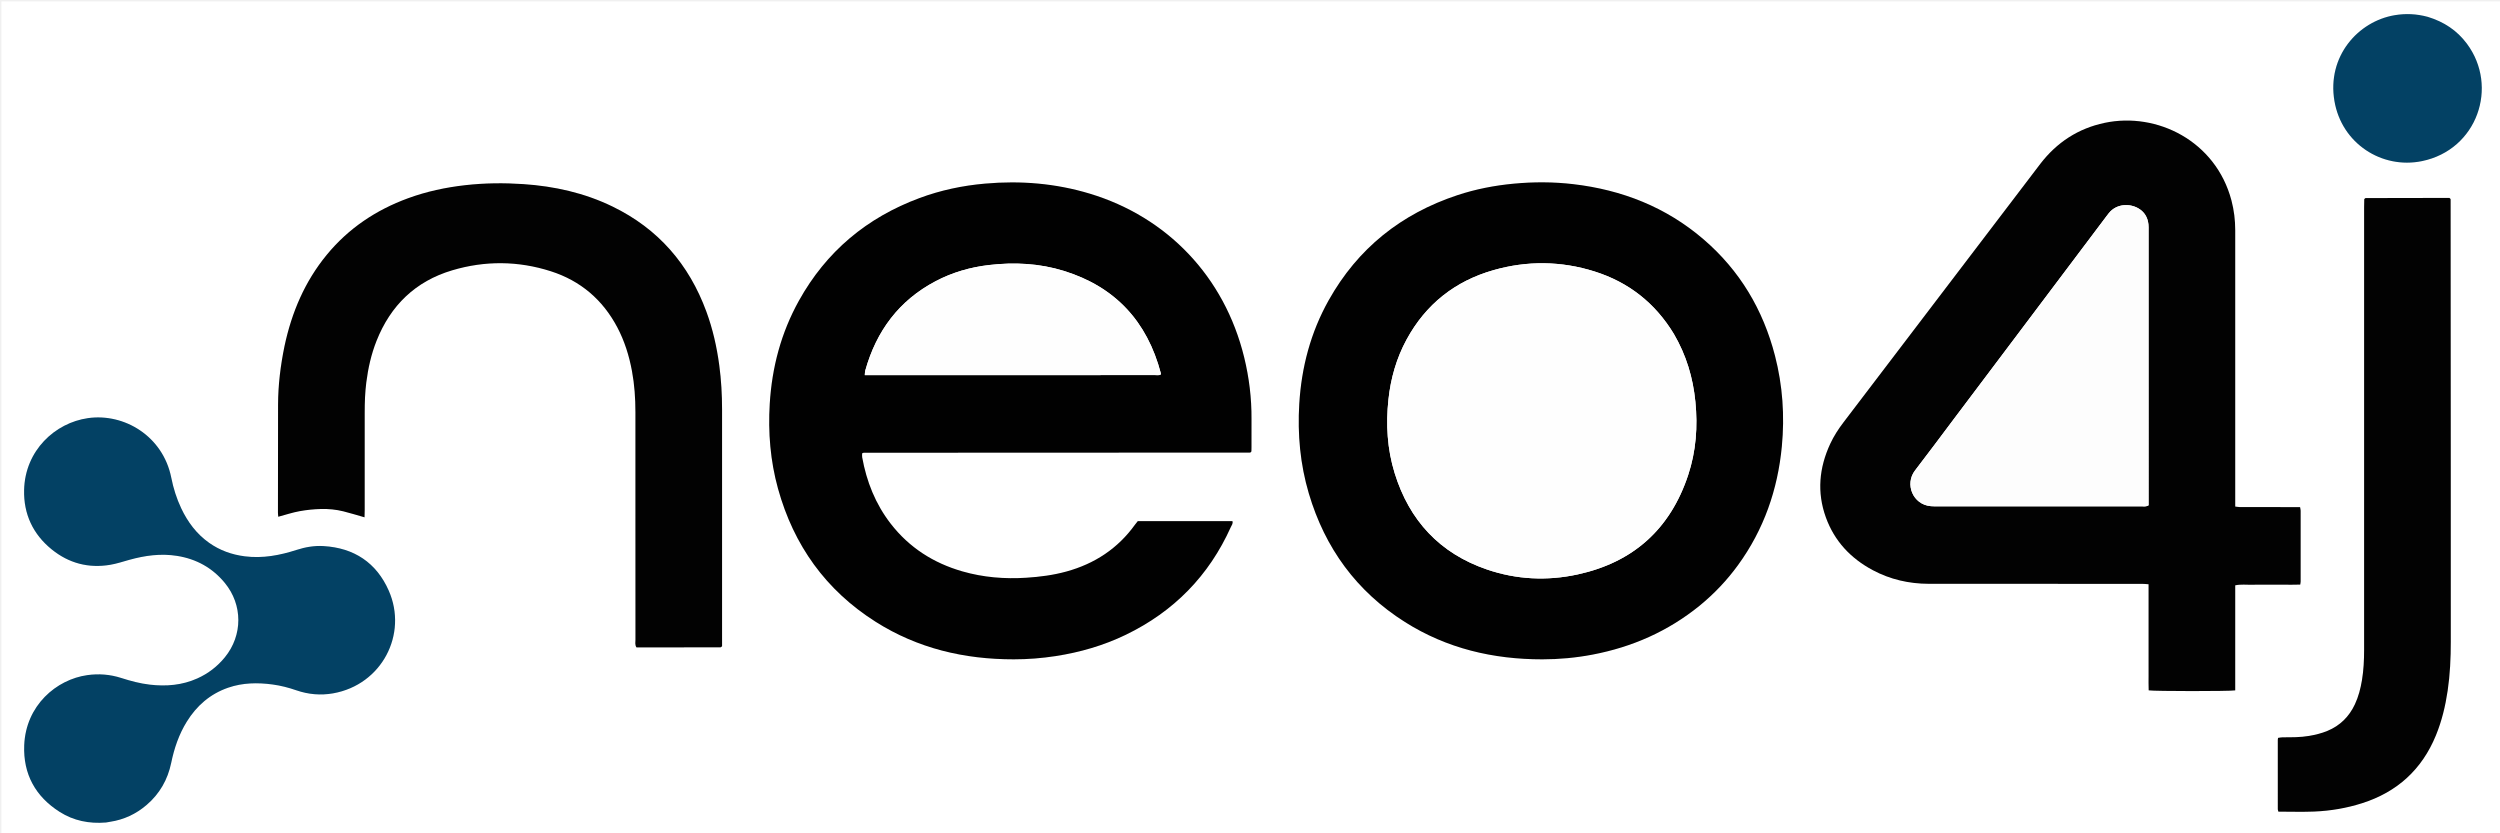
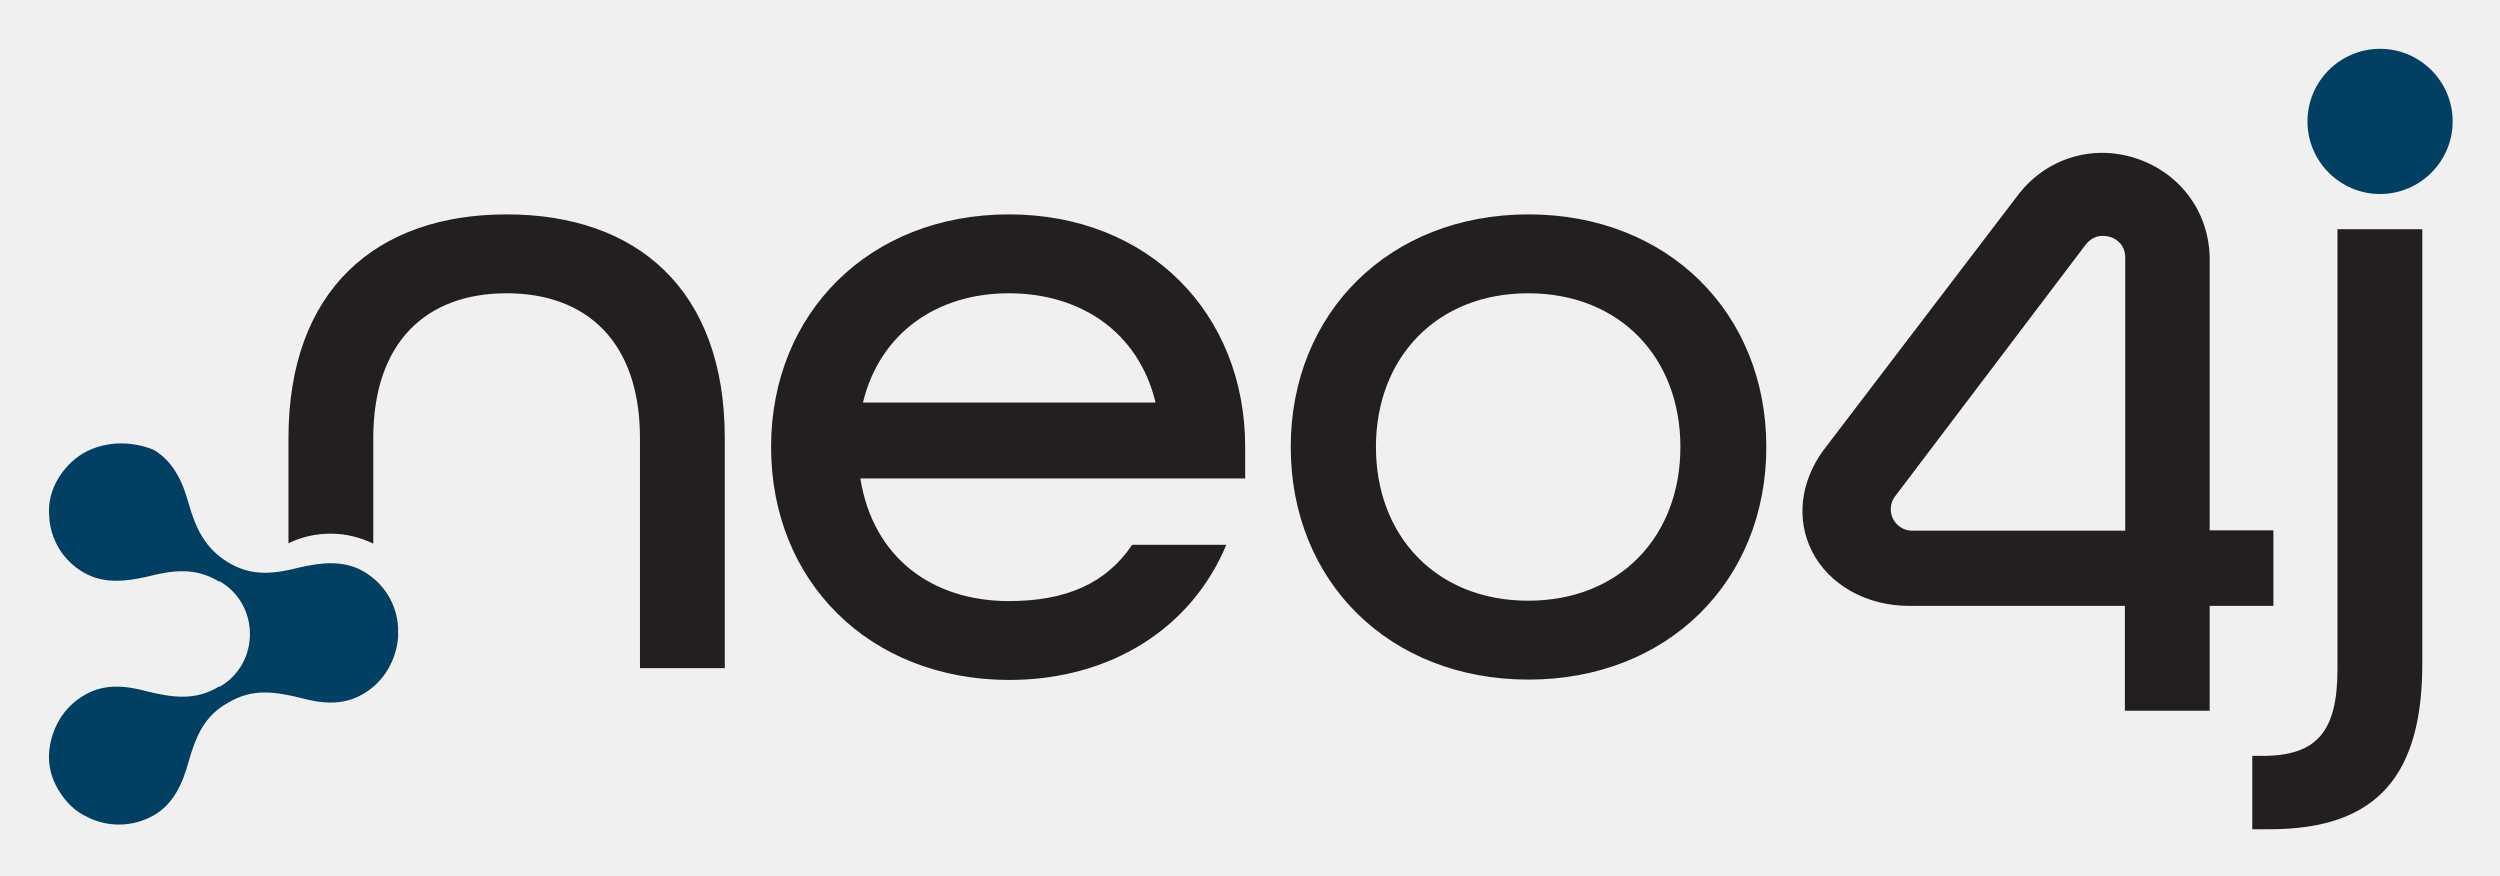
- <svg xmlns="http://www.w3.org/2000/svg" version="1.1" id="Layer_1" x="0px" y="0px" width="100%" viewBox="0 0 7121 2371" enable-background="new 0 0 7121 2371" xml:space="preserve">
-   <path fill="#FFFFFF" opacity="1" stroke="none" d=" M4444,2376   C2962.667,2376 1483.333,2376 4,2376   C4,1585.333 4,794.667 4,4   C2378.667,4 4753.333,4 7128,4   C7128,794.667 7128,1585.333 7128,2376   C6234,2376 5340,2376 4444,2376  M2765.999,1289.445   C3030.611,1289.346 3295.222,1289.248 3559.834,1289.139   C3560.496,1289.139 3561.242,1289.159 3561.797,1288.874   C3562.342,1288.594 3562.694,1287.937 3564.521,1285.883   C3564.574,1282.958 3564.725,1278.44 3564.729,1273.923   C3564.751,1247.261 3564.576,1220.598 3564.774,1193.938   C3565.217,1134.328 3558.037,1075.617 3543.903,1017.77   C3487.582,787.263 3324.111,618.161 3104.466,551.676   C3006.901,522.144 2907.335,514.073 2806.041,522.96   C2741.997,528.578 2679.635,541.696 2619.387,564.047   C2469.251,619.748 2353.55,716.253 2275.544,856.679   C2224.856,947.925 2198.793,1046.449 2192.531,1150.206   C2187.603,1231.856 2194.151,1312.675 2216.059,1391.798   C2260.78,1553.314 2352.164,1681.055 2494.075,1771.031   C2614.007,1847.071 2746.833,1878.163 2887.61,1878.033   C2927.536,1877.997 2967.412,1874.947 3007.054,1868.795   C3076.612,1857.999 3143.493,1838.716 3206.871,1808.048   C3343.507,1741.932 3443.553,1639.934 3505.868,1501.318   C3508.188,1496.159 3512.673,1491.238 3510.423,1484.41   C3420.496,1484.41 3330.645,1484.41 3240.863,1484.41   C3238.052,1487.957 3235.451,1490.977 3233.134,1494.2   C3184.106,1562.421 3118.051,1605.747 3037.563,1627.915   C3000.168,1638.214 2961.987,1643.159 2923.303,1645.634   C2861.564,1649.585 2800.764,1644.643 2741.296,1627.54   C2658.914,1603.847 2589.735,1559.753 2536.938,1491.508   C2493.646,1435.55 2468.296,1371.748 2455.838,1302.509   C2455.169,1298.795 2455.751,1294.857 2455.751,1291.244   C2457.594,1290.543 2458.826,1289.665 2460.059,1289.663   C2560.706,1289.547 2661.352,1289.499 2765.999,1289.445  M6366.807,726.001   C6366.807,702.671 6366.796,679.342 6366.809,656.012   C6366.825,627.227 6363.416,598.874 6356.078,571.021   C6311.492,401.782 6143.909,318.423 5994.712,349.975   C5919.358,365.911 5858.583,405.688 5811.704,466.635   C5782.048,505.188 5752.779,544.037 5723.315,582.738   C5565.908,789.495 5408.519,996.266 5251.041,1202.969   C5236.451,1222.12 5223.421,1242.218 5213.291,1264.022   C5181.61,1332.206 5174.99,1402.274 5200.783,1473.67   C5225.207,1541.279 5271.422,1590.347 5334.358,1623.996   C5384.12,1650.601 5437.667,1662.74 5493.836,1662.893   C5609.144,1663.207 5724.453,1662.987 5839.762,1662.987   C5927.077,1662.988 6014.391,1662.966 6101.706,1663.036   C6107.444,1663.04 6113.182,1663.733 6119.99,1664.175   C6119.99,1680.109 6119.99,1694.67 6119.99,1709.23   C6119.99,1723.227 6119.99,1737.224 6119.99,1751.221   C6119.99,1765.885 6119.99,1780.548 6119.99,1795.212   C6119.99,1809.209 6119.99,1823.206 6119.99,1837.203   C6119.99,1851.867 6119.99,1866.53 6119.99,1881.194   C6119.99,1895.191 6119.927,1909.188 6120.007,1923.185   C6120.089,1937.677 6119.649,1952.197 6120.297,1966.379   C6138.294,1969.088 6347.709,1969.23 6366.802,1966.469   C6366.812,1916.99 6366.806,1867.18 6366.807,1817.371   C6366.808,1767.458 6366.807,1717.545 6366.807,1667.246   C6383.292,1663.74 6398.587,1665.923 6413.743,1665.536   C6429.062,1665.145 6444.4,1665.45 6459.73,1665.45   C6475.061,1665.45 6490.391,1665.507 6505.721,1665.434   C6520.892,1665.361 6536.084,1665.771 6551.979,1665.128   C6552.493,1661.469 6553.146,1658.977 6553.148,1656.485   C6553.208,1589.166 6553.221,1521.847 6553.14,1454.528   C6553.136,1451.468 6552.183,1448.409 6551.519,1444.435   C6543.758,1444.435 6537.18,1444.435 6530.603,1444.435   C6480.614,1444.434 6430.625,1444.471 6380.635,1444.37   C6376.214,1444.361 6371.795,1443.453 6366.807,1442.9   C6366.807,1204.505 6366.807,967.253 6366.807,726.001  M4842.296,1724.313   C4883.242,1690.782 4919.295,1652.601 4950.426,1609.832   C5023.998,1508.754 5063.701,1394.997 5075.434,1271.196   C5083.67,1184.286 5077.763,1098.184 5055.934,1013.48   C5022.075,882.1 4955.627,770.442 4852.417,681.714   C4745.531,589.827 4620.105,540.762 4481.159,524.511   C4424.782,517.917 4368.219,517.823 4311.601,523.155   C4257.021,528.296 4203.571,538.637 4151.558,555.841   C3991.08,608.922 3867.407,707.517 3784.512,855.45   C3733.181,947.055 3707.057,1046.292 3700.802,1150.715   C3695.625,1237.118 3703.422,1322.424 3728.092,1405.708   C3774.2,1561.364 3864.153,1684.62 4001.722,1771.7   C4121.138,1847.288 4253.257,1878.166 4393.287,1878.047   C4441.229,1878.005 4488.984,1873.635 4536.29,1864.602   C4648.889,1843.103 4750.797,1798.514 4842.296,1724.313  M809.872,987.733   C798.839,1042.058 792.215,1096.894 792.037,1152.362   C791.709,1255.002 791.751,1357.643 791.694,1460.284   C791.692,1464.056 792.283,1467.828 792.624,1471.923   C813.454,1466.35 833.032,1459.788 853.138,1456.104   C873.357,1452.398 894.071,1450.307 914.624,1449.803   C935.887,1449.282 957.309,1451.329 978.071,1456.499   C997.888,1461.434 1017.41,1467.555 1038.286,1473.503   C1038.48,1465.814 1038.787,1459.281 1038.789,1452.747   C1038.82,1360.102 1038.812,1267.457 1038.809,1174.812   C1038.808,1146.145 1039.778,1117.573 1043.399,1089.056   C1048.541,1048.565 1057.408,1009.041 1072.431,971.09   C1112.421,870.069 1183.396,801.156 1287.867,770.011   C1381.521,742.09 1476.115,742.803 1569.318,772.746   C1653.686,799.85 1716.727,853.729 1758.262,932.242   C1778.981,971.406 1791.967,1013.223 1800.069,1056.671   C1807.302,1095.456 1809.937,1134.613 1809.945,1173.992   C1809.968,1287.299 1809.953,1400.606 1809.953,1513.913   C1809.953,1616.556 1809.905,1719.199 1810.059,1821.841   C1810.07,1828.929 1808.004,1836.453 1812.939,1844.134   C1817.168,1844.134 1821.788,1844.139 1826.408,1844.133   C1901.72,1844.04 1977.032,1843.947 2052.344,1843.818   C2052.92,1843.817 2053.536,1843.384 2054.057,1843.038   C2054.608,1842.674 2055.068,1842.173 2056.746,1840.69   C2056.746,1835.85 2056.747,1829.938 2056.747,1824.026   C2056.746,1604.743 2056.756,1385.461 2056.736,1166.179   C2056.732,1124.161 2054.362,1082.326 2048.786,1040.617   C2041.789,988.28 2030.241,937.109 2012.022,887.542   C1962.443,752.651 1874.787,651.526 1744.941,588.396   C1664.79,549.426 1579.327,530.392 1490.882,524.402   C1435.652,520.662 1380.386,521.216 1325.217,527.447   C1269.396,533.752 1214.847,545.414 1162.124,564.752   C1070.858,598.226 992.495,650.526 930.501,726.102   C868.332,801.892 830.959,889.222 809.872,987.733  M303.704,2342.567   C306.983,2341.97 310.249,2341.283 313.543,2340.791   C352.805,2334.923 387.364,2318.665 417.423,2292.99   C454.726,2261.126 477.793,2220.716 487.696,2172.788   C496.25,2131.385 509.642,2091.825 531.997,2055.702   C560.281,2009.997 598.661,1976.533 650.035,1958.801   C691.4,1944.523 733.747,1943.999 776.425,1949.701   C799.546,1952.79 822.133,1958.665 844.221,1966.314   C878.322,1978.123 913.54,1981.158 948.765,1974.943   C1087.608,1950.448 1162.126,1806.513 1107.292,1682.291   C1072.219,1602.833 1008.74,1560.573 921.497,1555.431   C895.257,1553.885 869.865,1558.217 844.827,1566.313   C796.913,1581.806 748.184,1591.081 697.365,1584.621   C660.264,1579.906 626.226,1567.747 595.696,1546.157   C559.951,1520.878 534.705,1486.985 516.157,1447.782   C502.99,1419.952 493.867,1390.763 487.854,1360.605   C464.234,1242.137 353.579,1176.284 250.581,1190.991   C156.752,1204.389 71.414,1283.074 68.66,1395.46   C66.975,1464.227 93.805,1521.694 147.401,1565.049   C196.013,1604.373 252.16,1619.277 314.084,1608.784   C332.363,1605.686 350.178,1599.72 368.111,1594.729   C412.832,1582.281 457.931,1576.007 504.386,1583.415   C559.397,1592.187 605.001,1617.41 640.319,1660.364   C691.748,1722.914 691.674,1809.444 640.548,1872.168   C619.157,1898.41 592.973,1918.553 561.982,1932.453   C518.715,1951.858 473.409,1955.533 426.971,1950.166   C399.089,1946.943 372.091,1939.718 345.408,1931.144   C313.859,1921.007 281.853,1918.372 248.774,1922.999   C160.665,1935.324 73.41,2009.298 68.979,2122.966   C65.794,2204.673 100.743,2268.717 170.102,2312.671   C209.67,2337.746 253.558,2346.739 303.704,2342.567  M6980.749,1326   C6980.621,1073.37 6980.494,820.739 6980.34,568.109   C6980.34,567.508 6980.075,566.832 6979.733,566.326   C6979.372,565.79 6978.772,565.415 6976.923,563.755   C6975.06,563.755 6971.839,563.75 6968.618,563.756   C6891.976,563.893 6815.334,564.03 6738.692,564.193   C6738.053,564.194 6737.351,564.445 6736.796,564.776   C6736.28,565.084 6735.921,565.657 6734.366,567.316   C6734.243,573.971 6733.967,581.883 6733.967,589.795   C6733.946,1010.414 6733.96,1431.033 6733.926,1851.651   C6733.923,1880.332 6732.521,1908.942 6727.825,1937.295   C6723.896,1961.025 6717.963,1984.203 6707.721,2006.076   C6691.209,2041.343 6665.378,2067.049 6629.18,2081.97   C6612.481,2088.854 6595.077,2093.053 6577.299,2096.133   C6552.169,2100.486 6526.855,2100.047 6501.531,2100.169   C6497.165,2100.19 6492.803,2101.28 6488.827,2101.823   C6488.425,2104.53 6488.061,2105.844 6488.06,2107.159   C6488.023,2173.151 6487.995,2239.144 6488.091,2305.136   C6488.094,2307.552 6489.324,2309.966 6489.843,2311.872   C6524.784,2311.872 6558.805,2313.03 6592.714,2311.59   C6638.759,2309.634 6684.058,2301.909 6728.104,2287.875   C6828.118,2256.01 6898.585,2191.926 6938.456,2094.603   C6955.21,2053.705 6965.449,2011.068 6971.901,1967.457   C6978.744,1921.204 6980.836,1874.659 6980.8,1827.944   C6980.669,1661.963 6980.749,1495.982 6980.749,1326  M6913.766,47.688   C6883.11,39.322 6852.274,38 6820.823,43.303   C6716.605,60.874 6627.906,160.519 6649.342,287.533   C6669.817,408.848 6784.63,482.393 6898.651,458.959   C7056.509,426.516 7117.725,246.58 7026.683,124.416   C6998.697,86.864 6961.586,62.085 6913.766,47.688  z" />
-   <path fill="#010101" opacity="1" stroke="none" d=" M2763.999,1289.445   C2661.352,1289.499 2560.706,1289.547 2460.059,1289.663   C2458.826,1289.665 2457.594,1290.543 2455.751,1291.244   C2455.751,1294.857 2455.169,1298.795 2455.838,1302.509   C2468.296,1371.748 2493.646,1435.55 2536.938,1491.508   C2589.735,1559.753 2658.914,1603.847 2741.296,1627.54   C2800.764,1644.643 2861.564,1649.585 2923.303,1645.634   C2961.987,1643.159 3000.168,1638.214 3037.563,1627.915   C3118.051,1605.747 3184.106,1562.421 3233.134,1494.2   C3235.451,1490.977 3238.052,1487.957 3240.863,1484.41   C3330.645,1484.41 3420.496,1484.41 3510.423,1484.41   C3512.673,1491.238 3508.188,1496.159 3505.868,1501.318   C3443.553,1639.934 3343.507,1741.932 3206.871,1808.048   C3143.493,1838.716 3076.612,1857.999 3007.054,1868.795   C2967.412,1874.947 2927.536,1877.997 2887.61,1878.033   C2746.833,1878.163 2614.007,1847.071 2494.075,1771.031   C2352.164,1681.055 2260.78,1553.314 2216.059,1391.798   C2194.151,1312.675 2187.603,1231.856 2192.531,1150.206   C2198.793,1046.449 2224.856,947.925 2275.544,856.679   C2353.55,716.253 2469.251,619.748 2619.387,564.047   C2679.635,541.696 2741.997,528.578 2806.041,522.96   C2907.335,514.073 3006.901,522.144 3104.466,551.676   C3324.111,618.161 3487.582,787.263 3543.903,1017.77   C3558.037,1075.617 3565.217,1134.328 3564.774,1193.938   C3564.576,1220.598 3564.751,1247.261 3564.729,1273.923   C3564.725,1278.44 3564.574,1282.958 3564.521,1285.883   C3562.694,1287.937 3562.342,1288.594 3561.797,1288.874   C3561.242,1289.159 3560.496,1289.139 3559.834,1289.139   C3295.222,1289.248 3030.611,1289.346 2763.999,1289.445  M2810,1068.445   C2902.651,1068.445 2995.303,1068.445 3087.954,1068.445   C3155.276,1068.445 3222.599,1068.478 3289.921,1068.383   C3295.507,1068.375 3301.48,1069.641 3306.226,1066.829   C3306.475,1064.798 3306.766,1064.082 3306.608,1063.484   C3267.685,915.932 3177.023,817.15 3030.435,771.67   C2960.624,750.011 2889.176,746.486 2816.87,754.947   C2763.411,761.201 2712.458,775.962 2664.861,801.058   C2560.414,856.128 2496.096,943.093 2464.599,1055.675   C2463.586,1059.297 2463.76,1063.252 2463.242,1068.445   C2578.186,1068.445 2692.093,1068.445 2810,1068.445  z" />
-   <path fill="#020202" opacity="1" stroke="none" d=" M6366.807,728.001   C6366.807,967.253 6366.807,1204.505 6366.807,1442.9   C6371.795,1443.453 6376.214,1444.361 6380.635,1444.37   C6430.625,1444.471 6480.614,1444.434 6530.603,1444.435   C6537.18,1444.435 6543.758,1444.435 6551.519,1444.435   C6552.183,1448.409 6553.136,1451.468 6553.14,1454.528   C6553.221,1521.847 6553.208,1589.166 6553.148,1656.485   C6553.146,1658.977 6552.493,1661.469 6551.979,1665.128   C6536.084,1665.771 6520.892,1665.361 6505.721,1665.434   C6490.391,1665.507 6475.061,1665.45 6459.73,1665.45   C6444.4,1665.45 6429.062,1665.145 6413.743,1665.536   C6398.587,1665.923 6383.292,1663.74 6366.807,1667.246   C6366.807,1717.545 6366.808,1767.458 6366.807,1817.371   C6366.806,1867.18 6366.812,1916.99 6366.802,1966.469   C6347.709,1969.23 6138.294,1969.088 6120.297,1966.379   C6119.649,1952.197 6120.089,1937.677 6120.007,1923.185   C6119.927,1909.188 6119.99,1895.191 6119.99,1881.194   C6119.99,1866.53 6119.99,1851.867 6119.99,1837.203   C6119.99,1823.206 6119.99,1809.209 6119.99,1795.212   C6119.99,1780.548 6119.99,1765.885 6119.99,1751.221   C6119.99,1737.224 6119.99,1723.227 6119.99,1709.23   C6119.99,1694.67 6119.99,1680.109 6119.99,1664.175   C6113.182,1663.733 6107.444,1663.04 6101.706,1663.036   C6014.391,1662.966 5927.077,1662.988 5839.762,1662.987   C5724.453,1662.987 5609.144,1663.207 5493.836,1662.893   C5437.667,1662.74 5384.12,1650.601 5334.358,1623.996   C5271.422,1590.347 5225.207,1541.279 5200.783,1473.67   C5174.99,1402.274 5181.61,1332.206 5213.291,1264.022   C5223.421,1242.218 5236.451,1222.12 5251.041,1202.969   C5408.519,996.266 5565.908,789.495 5723.315,582.738   C5752.779,544.037 5782.048,505.188 5811.704,466.635   C5858.583,405.688 5919.358,365.911 5994.712,349.975   C6143.909,318.423 6311.492,401.782 6356.078,571.021   C6363.416,598.874 6366.825,627.227 6366.809,656.012   C6366.796,679.342 6366.807,702.671 6366.807,728.001  M5631.557,1105.527   C5609.91,1134.256 5588.254,1162.978 5566.618,1191.715   C5529.358,1241.206 5492.541,1291.038 5454.722,1340.098   C5424.821,1378.885 5448.614,1437.423 5499.507,1441.726   C5506.129,1442.286 5512.812,1442.279 5519.466,1442.281   C5650.073,1442.311 5780.68,1442.303 5911.287,1442.303   C5973.924,1442.303 6036.562,1442.355 6099.2,1442.226   C6105.703,1442.213 6112.534,1443.899 6120,1439.278   C6120,1433.432 6120,1426.858 6120,1420.284   C6120,1165.734 6120.002,911.184 6119.986,656.634   C6119.986,650.64 6120.243,644.594 6119.578,638.662   C6117.357,618.879 6107.901,603.25 6090.595,593.315   C6065.562,578.944 6028.792,580.177 6007.082,606.763   C6004.134,610.372 6001.353,614.119 5998.549,617.843   C5876.759,779.626 5754.974,941.414 5631.557,1105.527  z" />
-   <path fill="#010101" opacity="1" stroke="none" d=" M4841.217,1725.233   C4750.797,1798.514 4648.889,1843.103 4536.29,1864.602   C4488.984,1873.635 4441.229,1878.005 4393.287,1878.047   C4253.257,1878.166 4121.138,1847.288 4001.722,1771.7   C3864.153,1684.62 3774.2,1561.364 3728.092,1405.708   C3703.422,1322.424 3695.625,1237.118 3700.802,1150.715   C3707.057,1046.292 3733.181,947.055 3784.512,855.45   C3867.407,707.517 3991.08,608.922 4151.558,555.841   C4203.571,538.637 4257.021,528.296 4311.601,523.155   C4368.219,517.823 4424.782,517.917 4481.159,524.511   C4620.105,540.762 4745.531,589.827 4852.417,681.714   C4955.627,770.442 5022.075,882.1 5055.934,1013.48   C5077.763,1098.184 5083.67,1184.286 5075.434,1271.196   C5063.701,1394.997 5023.998,1508.754 4950.426,1609.832   C4919.295,1652.601 4883.242,1690.782 4841.217,1725.233  M4767.569,950.617   C4714.526,863.171 4638.933,803.807 4541.726,773.207   C4446.553,743.248 4349.981,742.169 4254.129,769.476   C4144.547,800.694 4061.249,866.458 4006.579,967.061   C3977.603,1020.383 3961.296,1077.663 3954.833,1137.949   C3947.214,1209.008 3951.354,1279.187 3972.502,1347.56   C4014.265,1482.573 4100.831,1575.98 4235.217,1622.027   C4319.551,1650.925 4406.391,1655.152 4493.455,1636.268   C4651.901,1601.9 4757.454,1507.25 4808.542,1353.221   C4831.086,1285.252 4836.215,1215.201 4829.115,1143.995   C4822.344,1076.103 4803.49,1012.232 4767.569,950.617  z" />
-   <path fill="#020202" opacity="1" stroke="none" d=" M810.336,986.117   C830.959,889.222 868.332,801.892 930.501,726.102   C992.495,650.526 1070.858,598.226 1162.124,564.752   C1214.847,545.414 1269.396,533.752 1325.217,527.447   C1380.386,521.216 1435.652,520.662 1490.882,524.402   C1579.327,530.392 1664.79,549.426 1744.941,588.396   C1874.787,651.526 1962.443,752.651 2012.022,887.542   C2030.241,937.109 2041.789,988.28 2048.786,1040.617   C2054.362,1082.326 2056.732,1124.161 2056.736,1166.179   C2056.756,1385.461 2056.746,1604.743 2056.747,1824.026   C2056.747,1829.938 2056.746,1835.85 2056.746,1840.69   C2055.068,1842.173 2054.608,1842.674 2054.057,1843.038   C2053.536,1843.384 2052.92,1843.817 2052.344,1843.818   C1977.032,1843.947 1901.72,1844.04 1826.408,1844.133   C1821.788,1844.139 1817.168,1844.134 1812.939,1844.134   C1808.004,1836.453 1810.07,1828.929 1810.059,1821.841   C1809.905,1719.199 1809.953,1616.556 1809.953,1513.913   C1809.953,1400.606 1809.968,1287.299 1809.945,1173.992   C1809.937,1134.613 1807.302,1095.456 1800.069,1056.671   C1791.967,1013.223 1778.981,971.406 1758.262,932.242   C1716.727,853.729 1653.686,799.85 1569.318,772.746   C1476.115,742.803 1381.521,742.09 1287.867,770.011   C1183.396,801.156 1112.421,870.069 1072.431,971.09   C1057.408,1009.041 1048.541,1048.565 1043.399,1089.056   C1039.778,1117.573 1038.808,1146.145 1038.809,1174.812   C1038.812,1267.457 1038.82,1360.102 1038.789,1452.747   C1038.787,1459.281 1038.48,1465.814 1038.286,1473.503   C1017.41,1467.555 997.888,1461.434 978.071,1456.499   C957.309,1451.329 935.887,1449.282 914.624,1449.803   C894.071,1450.307 873.357,1452.398 853.138,1456.104   C833.032,1459.788 813.454,1466.35 792.624,1471.923   C792.283,1467.828 791.692,1464.056 791.694,1460.284   C791.751,1357.643 791.709,1255.002 792.037,1152.362   C792.215,1096.894 798.839,1042.058 810.336,986.117  z" />
-   <path fill="#034164" opacity="1" stroke="none" d=" M301.918,2342.795   C253.558,2346.739 209.67,2337.746 170.102,2312.671   C100.743,2268.717 65.794,2204.673 68.979,2122.966   C73.41,2009.298 160.665,1935.324 248.774,1922.999   C281.853,1918.372 313.859,1921.007 345.408,1931.144   C372.091,1939.718 399.089,1946.943 426.971,1950.166   C473.409,1955.533 518.715,1951.858 561.982,1932.453   C592.973,1918.553 619.157,1898.41 640.548,1872.168   C691.674,1809.444 691.748,1722.914 640.319,1660.364   C605.001,1617.41 559.397,1592.187 504.386,1583.415   C457.931,1576.007 412.832,1582.281 368.111,1594.729   C350.178,1599.72 332.363,1605.686 314.084,1608.784   C252.16,1619.277 196.013,1604.373 147.401,1565.049   C93.805,1521.694 66.975,1464.227 68.66,1395.46   C71.414,1283.074 156.752,1204.389 250.581,1190.991   C353.579,1176.284 464.234,1242.137 487.854,1360.605   C493.867,1390.763 502.99,1419.952 516.157,1447.782   C534.705,1486.985 559.951,1520.878 595.696,1546.157   C626.226,1567.747 660.264,1579.906 697.365,1584.621   C748.184,1591.081 796.913,1581.806 844.827,1566.313   C869.865,1558.217 895.257,1553.885 921.497,1555.431   C1008.74,1560.573 1072.219,1602.833 1107.292,1682.291   C1162.126,1806.513 1087.608,1950.448 948.765,1974.943   C913.54,1981.158 878.322,1978.123 844.221,1966.314   C822.133,1958.665 799.546,1952.79 776.425,1949.701   C733.747,1943.999 691.4,1944.523 650.035,1958.801   C598.661,1976.533 560.281,2009.997 531.997,2055.702   C509.642,2091.825 496.25,2131.385 487.696,2172.788   C477.793,2220.716 454.726,2261.126 417.423,2292.99   C387.364,2318.665 352.805,2334.923 313.543,2340.791   C310.249,2341.283 306.983,2341.97 301.918,2342.795  z" />
-   <path fill="#020202" opacity="1" stroke="none" d=" M6980.749,1328   C6980.749,1495.982 6980.669,1661.963 6980.8,1827.944   C6980.836,1874.659 6978.744,1921.204 6971.901,1967.457   C6965.449,2011.068 6955.21,2053.705 6938.456,2094.603   C6898.585,2191.926 6828.118,2256.01 6728.104,2287.875   C6684.058,2301.909 6638.759,2309.634 6592.714,2311.59   C6558.805,2313.03 6524.784,2311.872 6489.843,2311.872   C6489.324,2309.966 6488.094,2307.552 6488.091,2305.136   C6487.995,2239.144 6488.023,2173.151 6488.06,2107.159   C6488.061,2105.844 6488.425,2104.53 6488.827,2101.823   C6492.803,2101.28 6497.165,2100.19 6501.531,2100.169   C6526.855,2100.047 6552.169,2100.486 6577.299,2096.133   C6595.077,2093.053 6612.481,2088.854 6629.18,2081.97   C6665.378,2067.049 6691.209,2041.343 6707.721,2006.076   C6717.963,1984.203 6723.896,1961.025 6727.825,1937.295   C6732.521,1908.942 6733.923,1880.332 6733.926,1851.651   C6733.96,1431.033 6733.946,1010.414 6733.967,589.795   C6733.967,581.883 6734.243,573.971 6734.366,567.316   C6735.921,565.657 6736.28,565.084 6736.796,564.776   C6737.351,564.445 6738.053,564.194 6738.692,564.193   C6815.334,564.03 6891.976,563.893 6968.618,563.756   C6971.839,563.75 6975.06,563.755 6976.923,563.755   C6978.772,565.415 6979.372,565.79 6979.733,566.326   C6980.075,566.832 6980.34,567.508 6980.34,568.109   C6980.494,820.739 6980.621,1073.37 6980.749,1328  z" />
-   <path fill="#034164" opacity="1" stroke="none" d=" M6915.358,48.023   C6961.586,62.085 6998.697,86.864 7026.683,124.416   C7117.725,246.58 7056.509,426.516 6898.651,458.959   C6784.63,482.393 6669.817,408.848 6649.342,287.533   C6627.906,160.519 6716.605,60.874 6820.823,43.303   C6852.274,38 6883.11,39.322 6915.358,48.023  z" />
-   <path fill="#FEFEFE" opacity="1" stroke="none" d=" M2808,1068.445   C2692.093,1068.445 2578.186,1068.445 2463.242,1068.445   C2463.76,1063.252 2463.586,1059.297 2464.599,1055.675   C2496.096,943.093 2560.414,856.128 2664.861,801.058   C2712.458,775.962 2763.411,761.201 2816.87,754.947   C2889.176,746.486 2960.624,750.011 3030.435,771.67   C3177.023,817.15 3267.685,915.932 3306.608,1063.484   C3306.766,1064.082 3306.475,1064.798 3306.226,1066.829   C3301.48,1069.641 3295.507,1068.375 3289.921,1068.383   C3222.599,1068.478 3155.276,1068.445 3087.954,1068.445   C2995.303,1068.445 2902.651,1068.445 2808,1068.445  z" />
-   <path fill="#FDFDFD" opacity="1" stroke="none" d=" M5632.373,1104.365   C5754.974,941.414 5876.759,779.626 5998.549,617.843   C6001.353,614.119 6004.134,610.372 6007.082,606.763   C6028.792,580.177 6065.562,578.944 6090.595,593.315   C6107.901,603.25 6117.357,618.879 6119.578,638.662   C6120.243,644.594 6119.986,650.64 6119.986,656.634   C6120.002,911.184 6120,1165.734 6120,1420.284   C6120,1426.858 6120,1433.432 6120,1439.278   C6112.534,1443.899 6105.703,1442.213 6099.2,1442.226   C6036.562,1442.355 5973.924,1442.303 5911.287,1442.303   C5780.68,1442.303 5650.073,1442.311 5519.466,1442.281   C5512.812,1442.279 5506.129,1442.286 5499.507,1441.726   C5448.614,1437.423 5424.821,1378.885 5454.722,1340.098   C5492.541,1291.038 5529.358,1241.206 5566.618,1191.715   C5588.254,1162.978 5609.91,1134.256 5632.373,1104.365  z" />
-   <path fill="#FEFEFE" opacity="1" stroke="none" d=" M4768.244,951.916   C4803.49,1012.232 4822.344,1076.103 4829.115,1143.995   C4836.215,1215.201 4831.086,1285.252 4808.542,1353.221   C4757.454,1507.25 4651.901,1601.9 4493.455,1636.268   C4406.391,1655.152 4319.551,1650.925 4235.217,1622.027   C4100.831,1575.98 4014.265,1482.573 3972.502,1347.56   C3951.354,1279.187 3947.214,1209.008 3954.833,1137.949   C3961.296,1077.663 3977.603,1020.383 4006.579,967.061   C4061.249,866.458 4144.547,800.694 4254.129,769.476   C4349.981,742.169 4446.553,743.248 4541.726,773.207   C4638.933,803.807 4714.526,863.171 4768.244,951.916  z" />
+ <svg xmlns="http://www.w3.org/2000/svg" role="img" viewBox="1.02 4.02 674.96 236.46">
+   <style>svg {enable-background:new 0 0 677.5 242.4}</style>
+   <path fill="#231f20" d="M137.8 61.9c-35.3 0-58.9 20.5-58.9 60.4v28.4c3.5-1.7 7.3-2.6 11.4-2.6s8 1 11.5 2.7v-28.5c0-25.8 14.2-39.1 36-39.1s36 13.3 36 39.1v62.1h22.9v-62.1c0-40.1-23.7-60.4-58.9-60.4zm71.4 62.8c0-36.2 26.6-62.8 64.2-62.8s63.8 26.6 63.8 62.8v8.5H233.3c3.4 21.3 19.3 33.1 40.1 33.1 15.5 0 26.3-4.8 33.3-15.2h25.4c-9.2 22.2-30.9 36.5-58.7 36.5-37.7-.1-64.2-26.6-64.2-62.9zm103.8-12c-4.6-19.1-20.3-29.5-39.6-29.5s-34.8 10.6-39.4 29.5h79zm36.5 12c0-36.2 26.6-62.8 64.2-62.8s64.2 26.6 64.2 62.8c0 36.2-26.6 62.8-64.2 62.8s-64.2-26.5-64.2-62.8zm105.2 0c0-24.2-16.4-41.5-41.1-41.5s-41.1 17.4-41.1 41.5 16.4 41.5 41.1 41.5 41.1-17.3 41.1-41.5zm154.4 83.4h2.7c14.7 0 20.3-6.5 20.3-23.4V65.9H655v117.3c0 29.5-11.6 44.7-41.1 44.7h-4.8v-19.8zm-11.5-12.2h-22.9v-28.3h-58.2c-11.6 0-21.7-5.7-26.3-14.8-4.3-8.6-3.1-18.7 3.1-27.2L545.6 57c7.5-10.1 20.2-14.2 32.2-10.2 12 4 19.8 14.7 19.8 27.3v73.1h17.2v20.4h-17.2v28.3zm-85-57.8c-.7.9-1.1 2.1-1.1 3.4 0 3.2 2.6 5.8 5.8 5.8h57.5V73.6c0-3.8-2.8-5.2-4-5.6-.5-.1-1.2-.3-2.1-.3-1.4 0-3.1.5-4.6 2.4l-51.5 68z" />
+   <path fill="#014063" d="M24.6 125.8c-3 1.5-5.8 4-7.8 7.3s-2.8 6.8-2.5 10.3c.3 6.3 3.8 12.1 9.5 15.3 5.3 3 11.3 2.3 17 1 7-1.8 13-2.5 19.3 1.3h.3c10.8 6.3 10.8 22.1 0 28.4h-.3c-6.3 3.8-12.3 3-19.3 1.3-5.5-1.5-11.5-2.3-17 1-5.8 3.3-9 9.3-9.5 15.3-.3 3.5.5 7 2.5 10.3 2 3.3 4.5 5.8 7.8 7.3 5.5 2.8 12.3 2.8 18-.5 5.3-3 7.8-8.8 9.3-14.3 2-7 4.3-12.6 10.8-16.1 6.3-3.8 12.3-3 19.3-1.3 5.5 1.5 11.5 2.3 17-1 5.8-3.3 9-9.3 9.5-15.3v-1.3-1.3c-.3-6.3-3.8-12.1-9.5-15.3-5.3-3-11.3-2.3-17-1-7 1.8-13 2.5-19.3-1.3-6.3-3.8-8.8-9.1-10.8-16.1-1.5-5.5-4-11.1-9.3-14.3-5.8-2.4-12.5-2.4-18 .3zm619-108.6c-10.8 0-19.6 8.8-19.6 19.6s8.8 19.6 19.6 19.6 19.6-8.8 19.6-19.6-8.8-19.6-19.6-19.6z" />
</svg>
